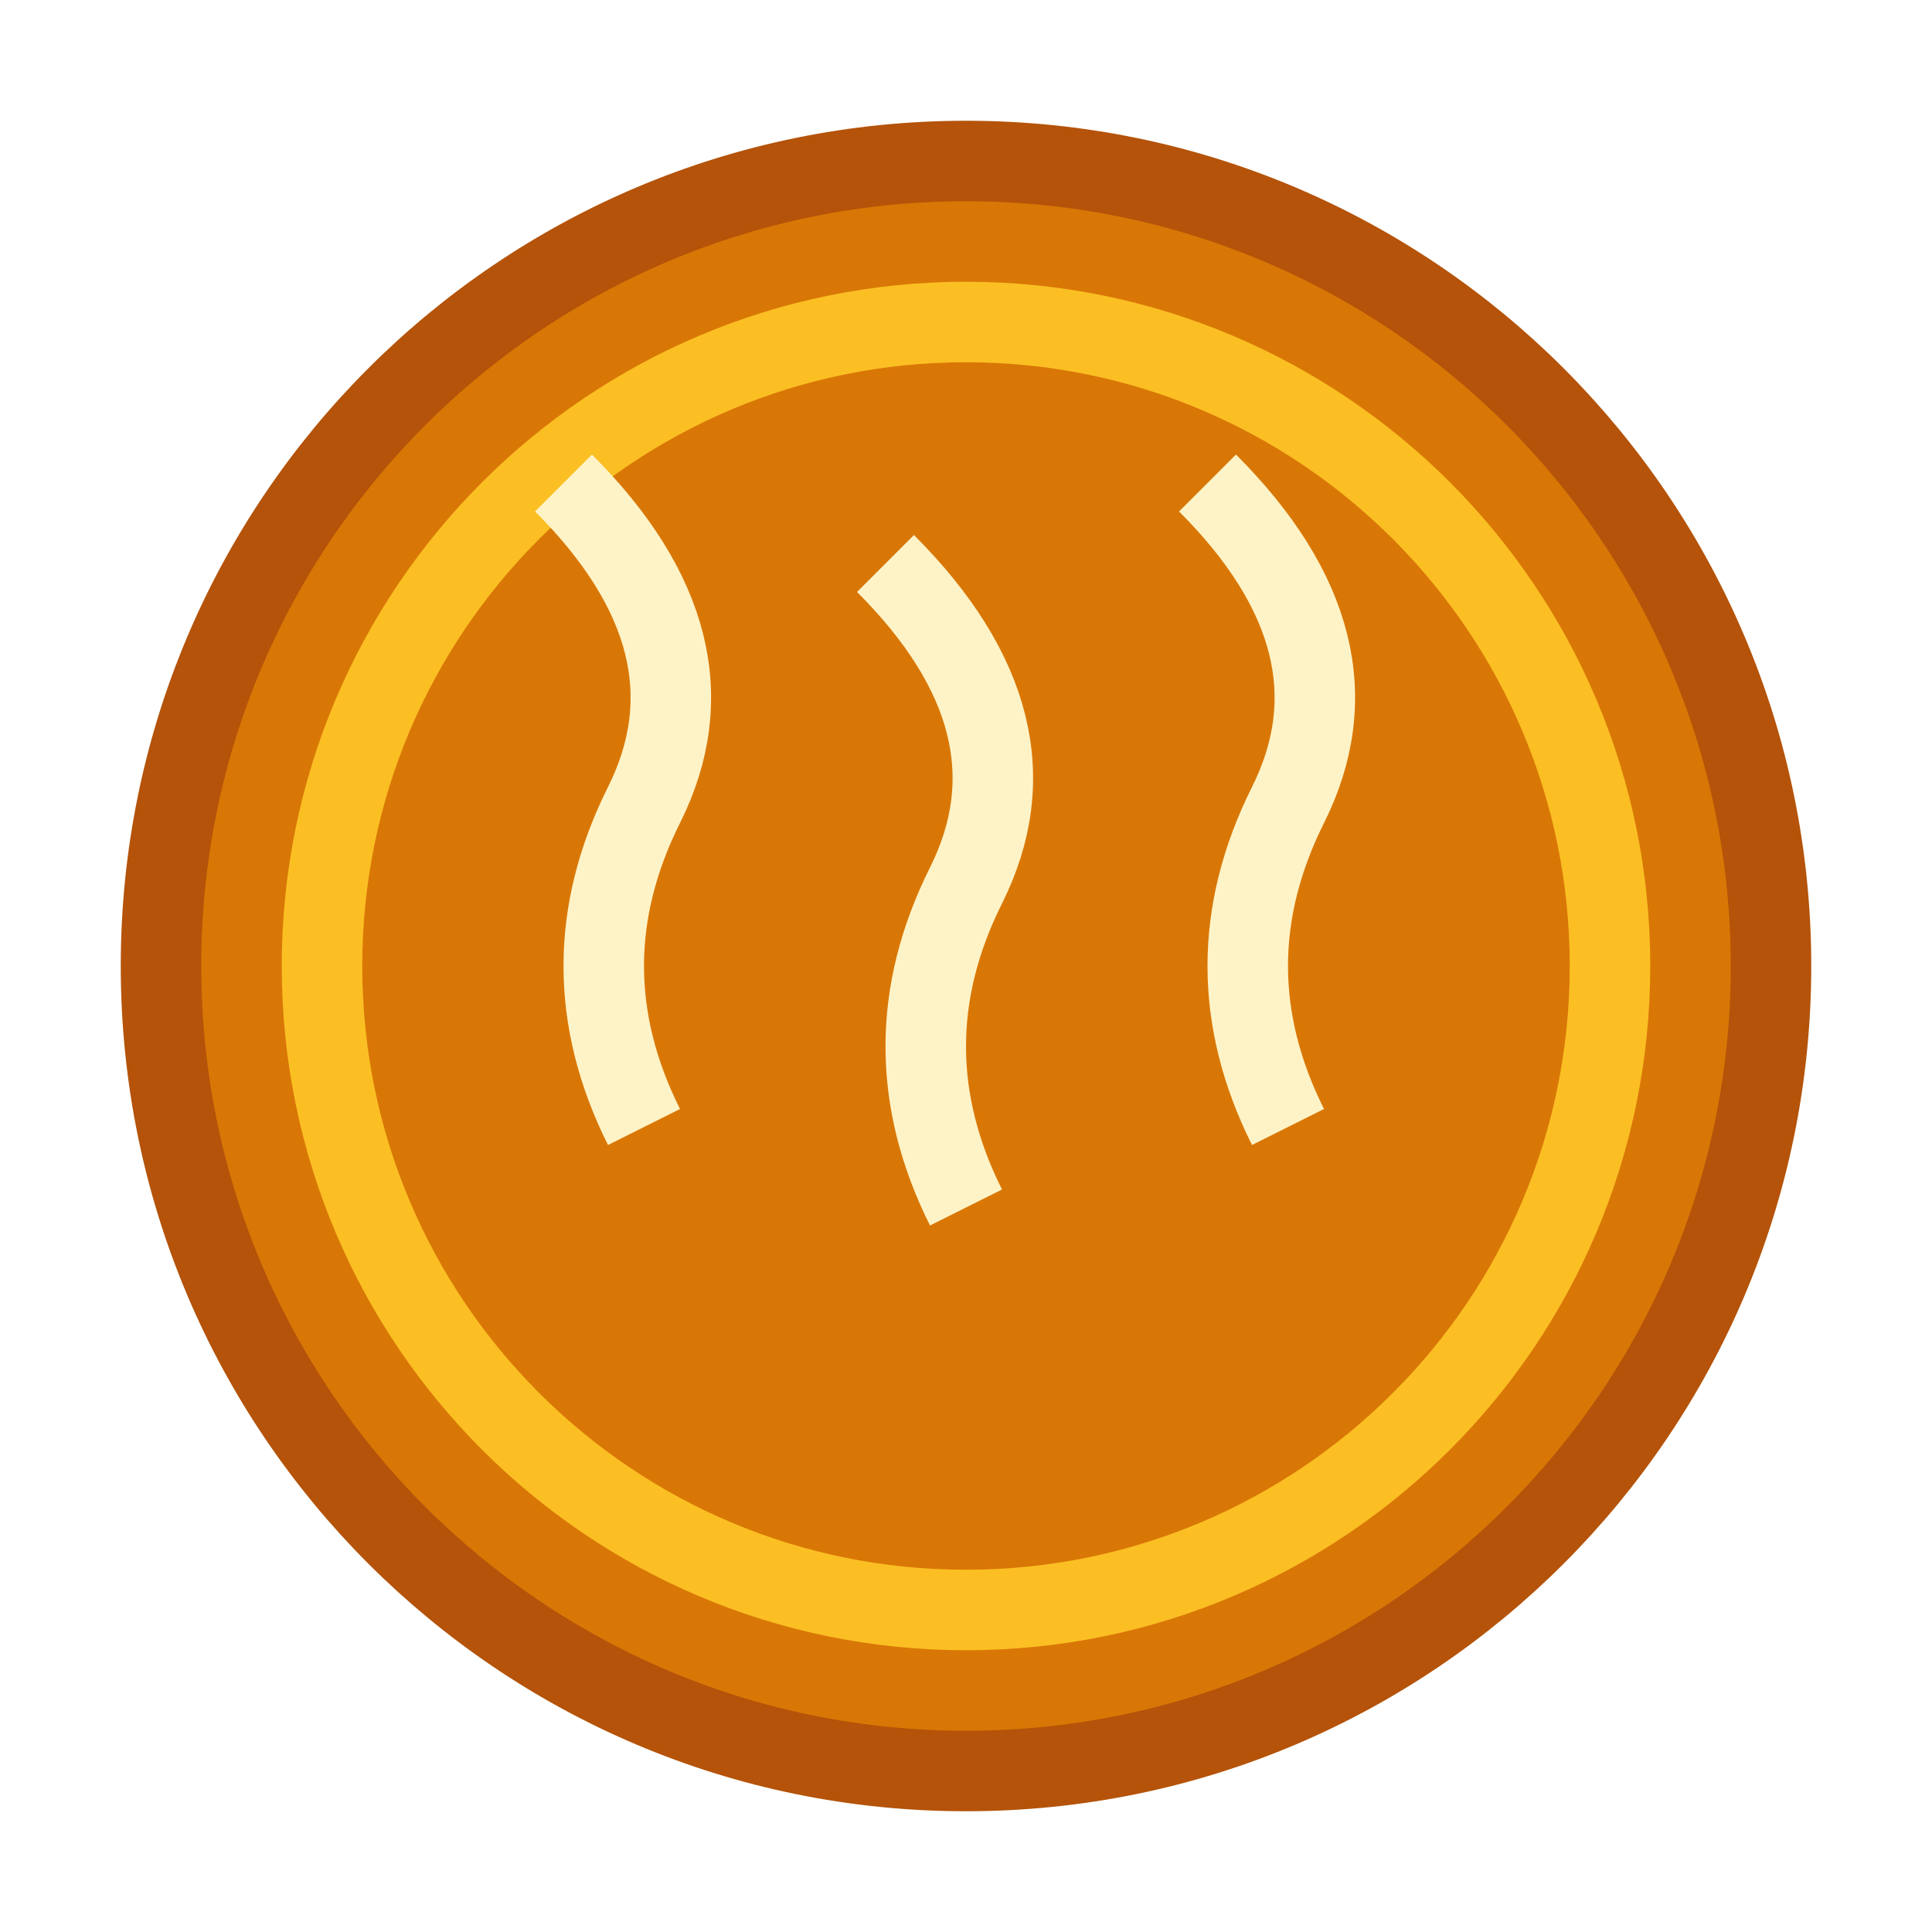
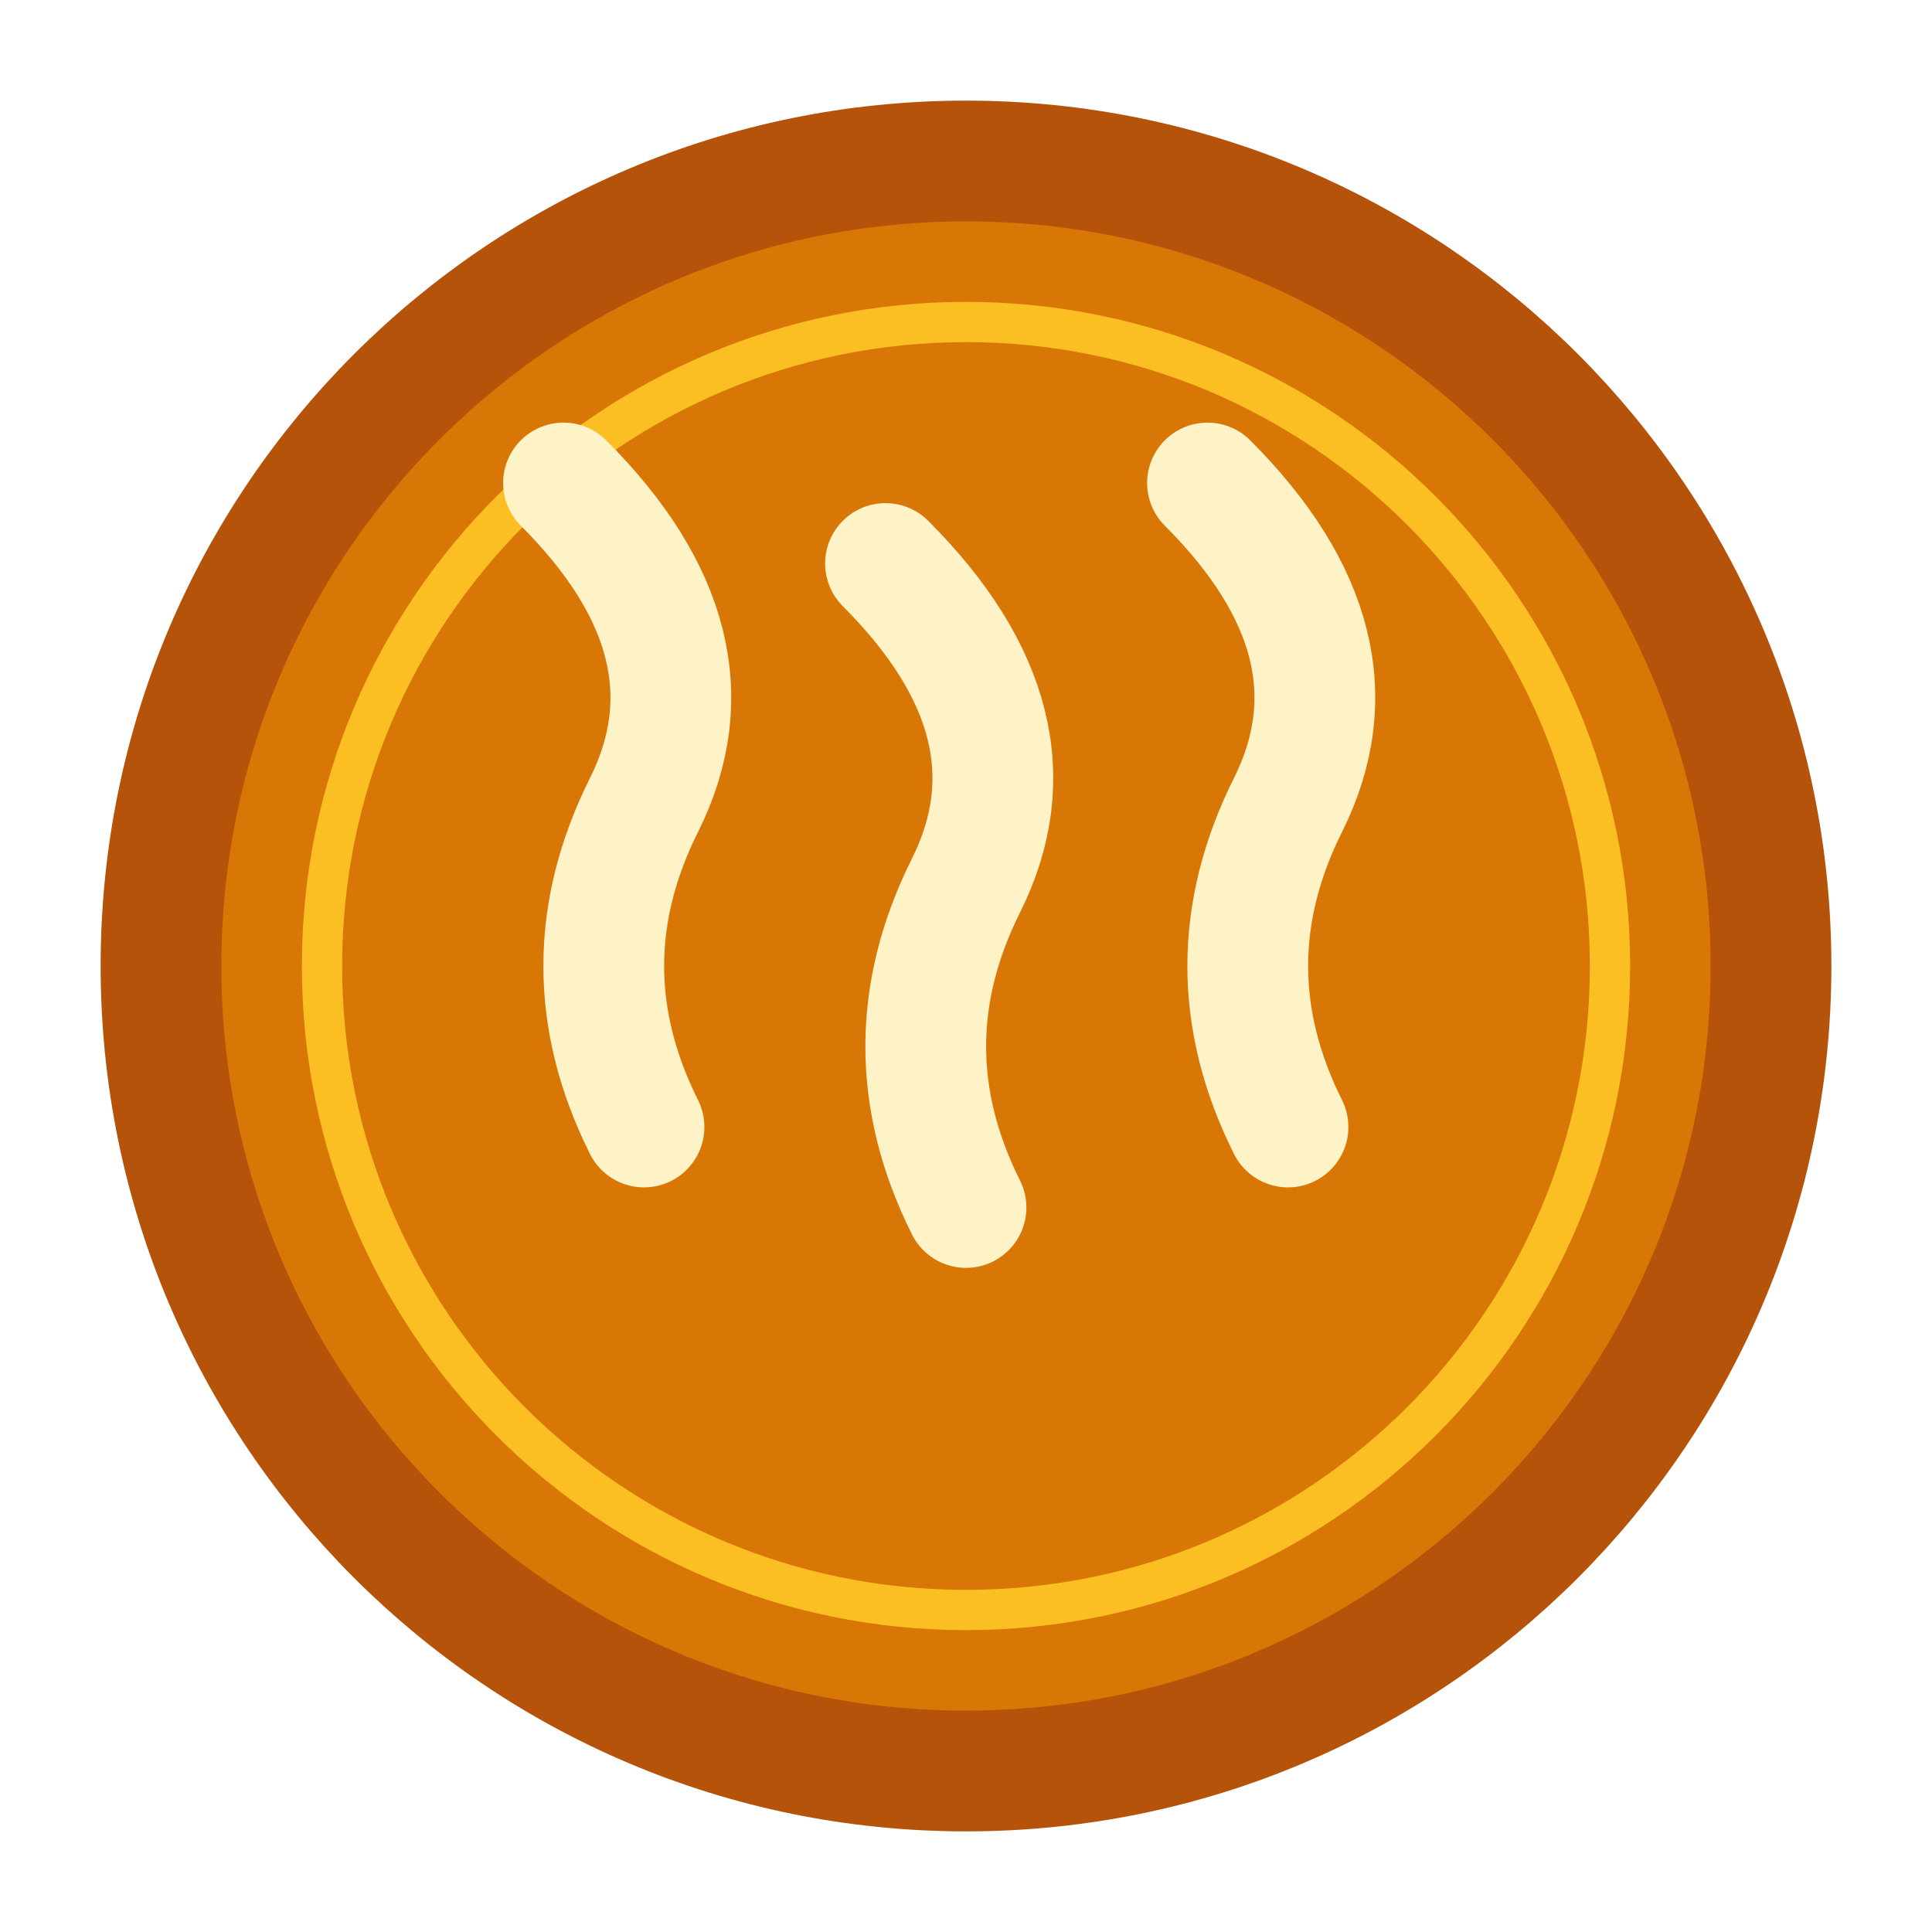
- <svg width="20" height="20" viewBox="0 0 24 24" fill="none" stroke="currentColor" strokeWidth="1.5" strokeLinecap="round" strokeLinejoin="round">
+ <svg width="24" height="24" viewBox="0 0 24 24" fill="none" stroke="currentColor" stroke-width="1.5" stroke-linecap="round" stroke-linejoin="round">
  <circle cx="12" cy="12" r="10" fill="#d97706" stroke="#b45309" />
-   <circle cx="12" cy="12" r="8" fill="none" stroke="#fbbf24" strokeWidth="0.5" />
-   <path d="M8 14q-1-2 0-4t-1-4" stroke="#fef3c7" strokeWidth="1.5" />
-   <path d="M12 15q-1-2 0-4t-1-4" stroke="#fef3c7" strokeWidth="1.5" />
-   <path d="M16 14q-1-2 0-4t-1-4" stroke="#fef3c7" strokeWidth="1.5" />
+   <circle cx="12" cy="12" r="8" fill="none" stroke="#fbbf24" stroke-width="0.5" />
+   <path d="M8 14q-1-2 0-4t-1-4" stroke="#fef3c7" stroke-width="1.5" />
+   <path d="M12 15q-1-2 0-4t-1-4" stroke="#fef3c7" stroke-width="1.5" />
+   <path d="M16 14q-1-2 0-4t-1-4" stroke="#fef3c7" stroke-width="1.5" />
</svg>
